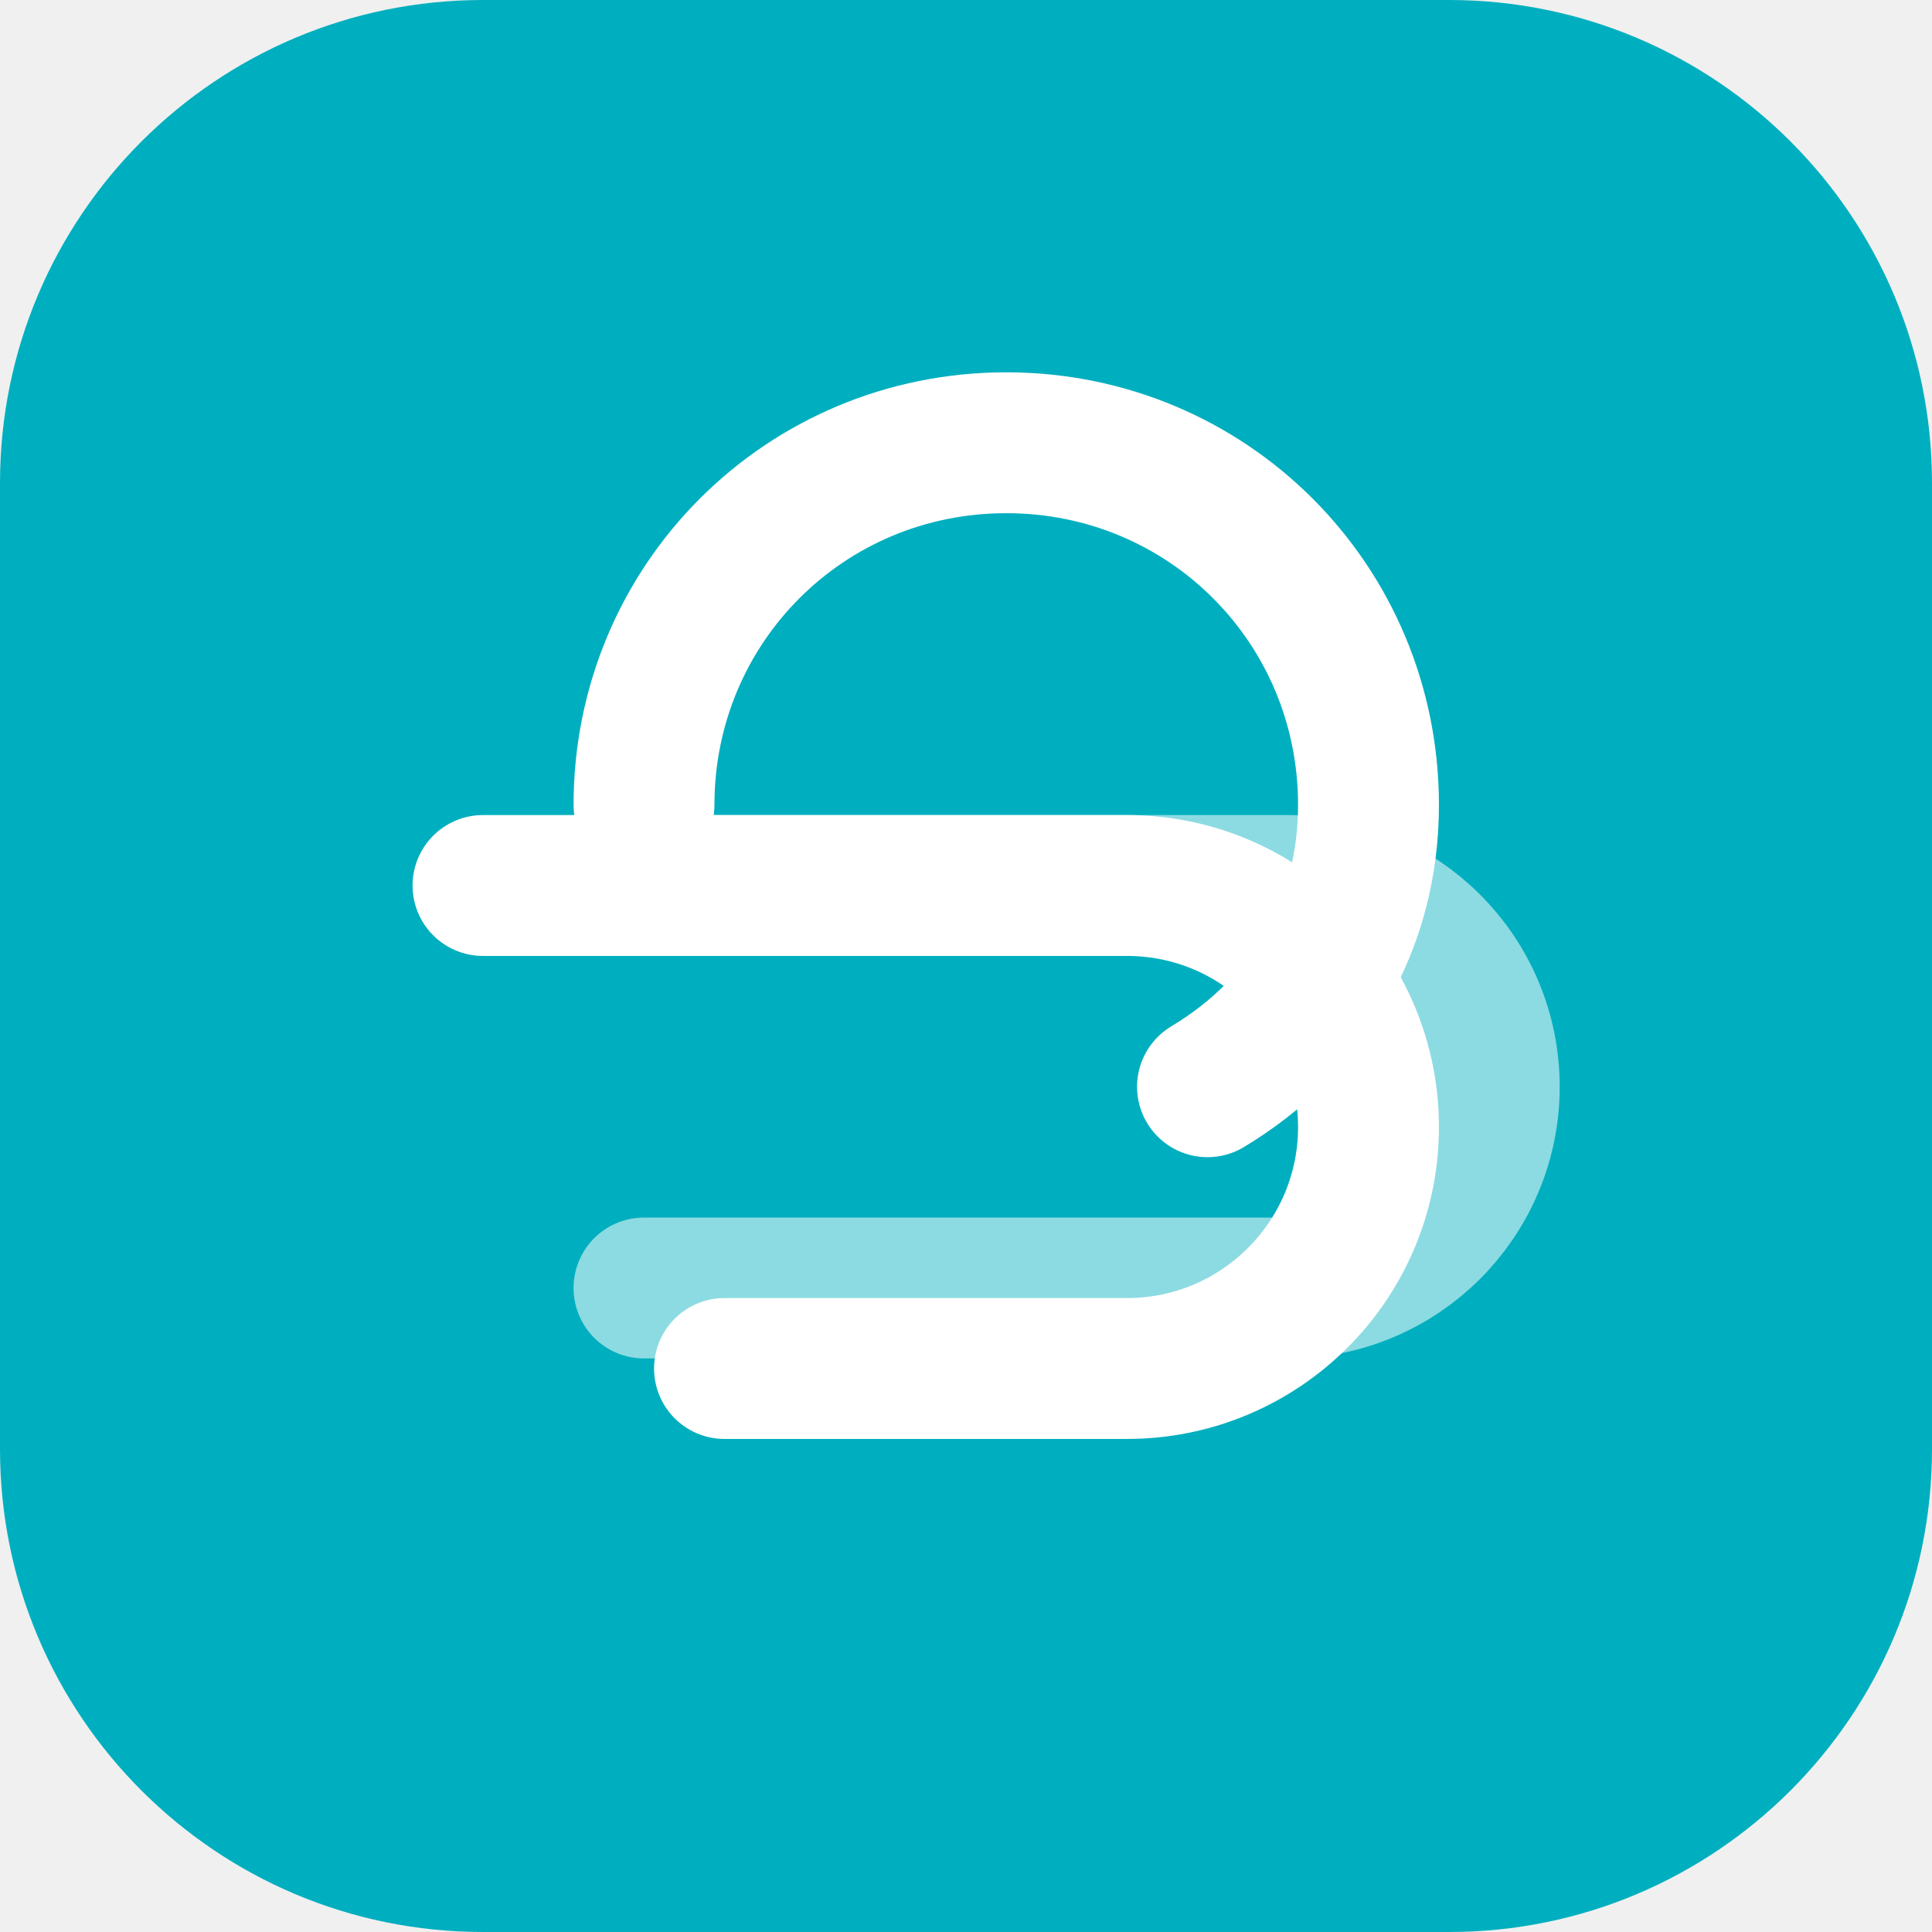
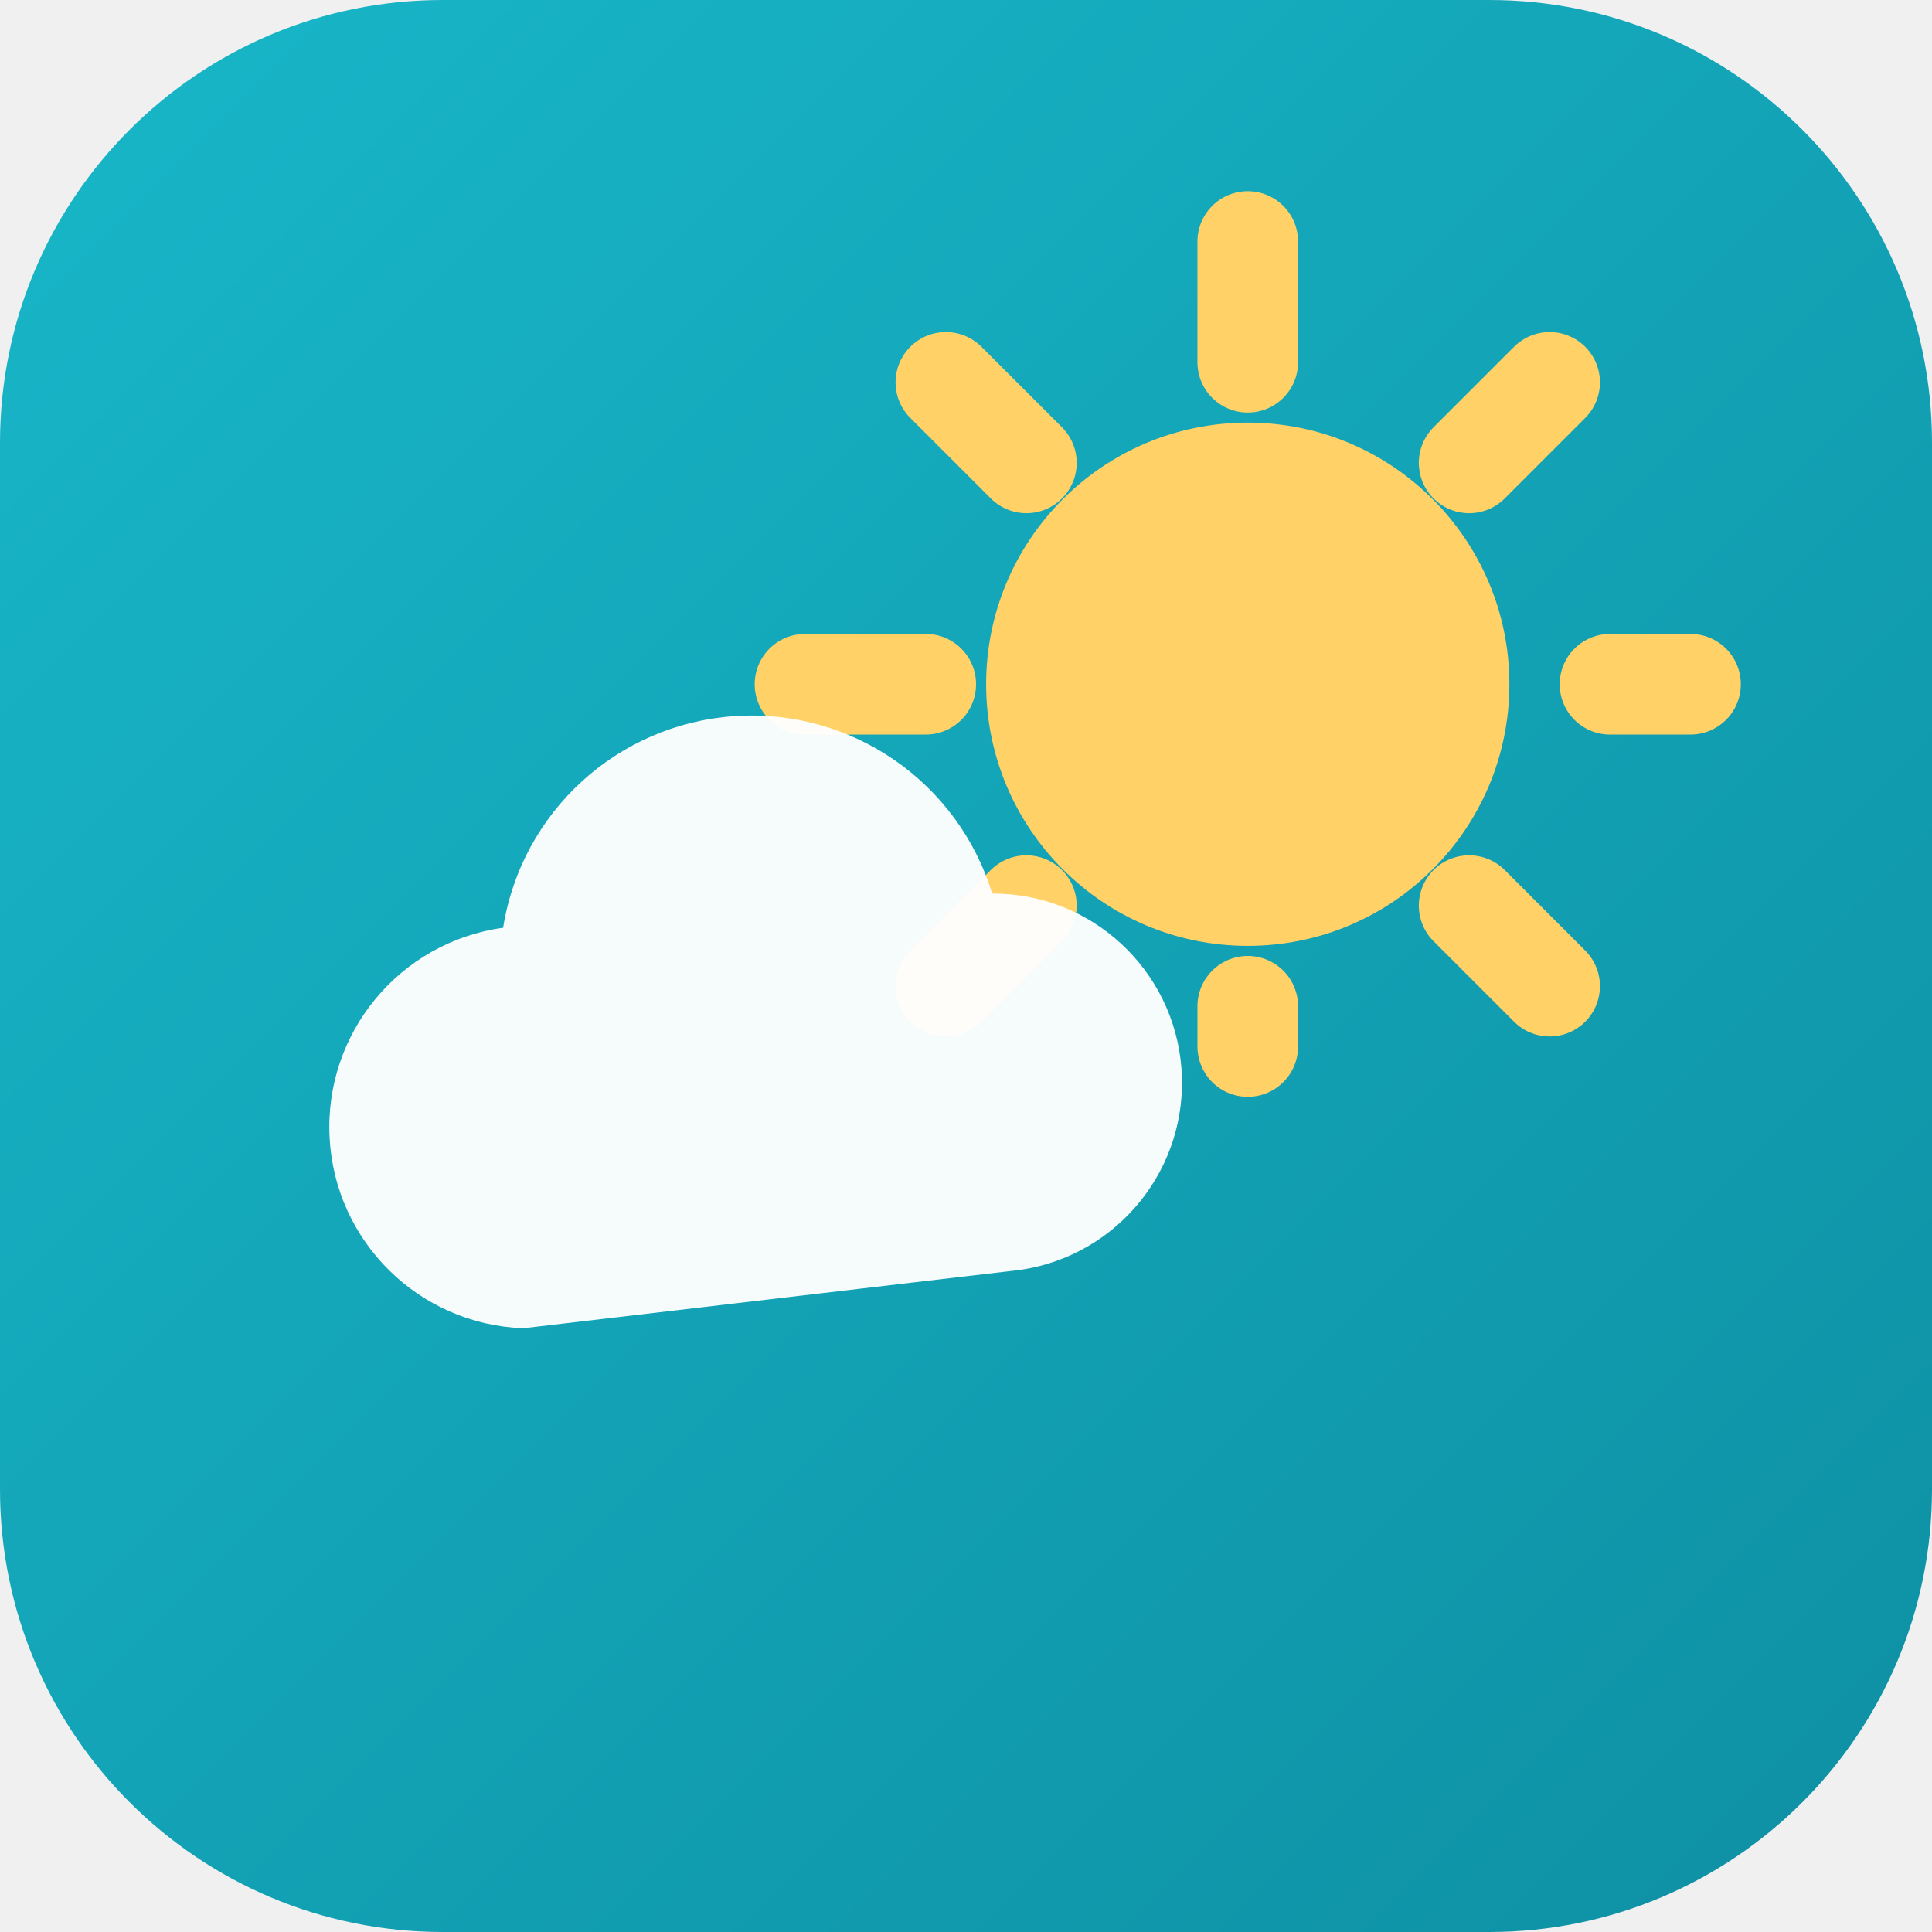
<svg xmlns="http://www.w3.org/2000/svg" viewBox="0 0 96 96">
-   <rect width="96" height="96" rx="24" fill="#00afbf" />
-   <path d="M24 44h32a12 12 0 0 1 0 24H36" fill="none" stroke="#fff" stroke-width="7" stroke-linecap="round" />
-   <path d="M32 40c0-10 8-18 18-18s18 8 18 18c0 6-3 11-8 14" fill="none" stroke="#fff" stroke-width="7" stroke-linecap="round" />
-   <path d="M34 44h30a10 10 0 0 1 0 20H32" fill="none" stroke="#fff" stroke-width="7" stroke-linecap="round" opacity="0.55" />
+   <defs>
+     <linearGradient id="bg" x1="0" y1="0" x2="1" y2="1">
+       <stop offset="0" stop-color="#18b7c9" />
+       <stop offset="1" stop-color="#0e8fa3" />
+     </linearGradient>
+   </defs>
+   <rect width="96" height="96" rx="22" fill="url(#bg)" />
+   <circle cx="62" cy="34" r="13" fill="#ffd166" />
+   <g stroke="#ffd166" stroke-width="5" stroke-linecap="round">
+     <line x1="62" y1="12" x2="62" y2="18" />
+     <line x1="62" y1="50" x2="62" y2="52" />
+     <line x1="40" y1="34" x2="46" y2="34" />
+     <line x1="80" y1="34" x2="84" y2="34" />
+     <line x1="47" y1="19" x2="51" y2="23" />
+     <line x1="73" y1="45" x2="77" y2="49" />
+     <line x1="47" y1="49" x2="51" y2="45" />
+     <line x1="73" y1="23" x2="77" y2="19" />
+   </g>
+   <path d="M26 66 a10 10 0 0 1 -1 -19.9 a12.5 12.5 0 0 1 24.3 -1.7 a9.4 9.4 0 0 1 1.4 18.7 z" fill="#ffffff" opacity=".96" />
</svg>
